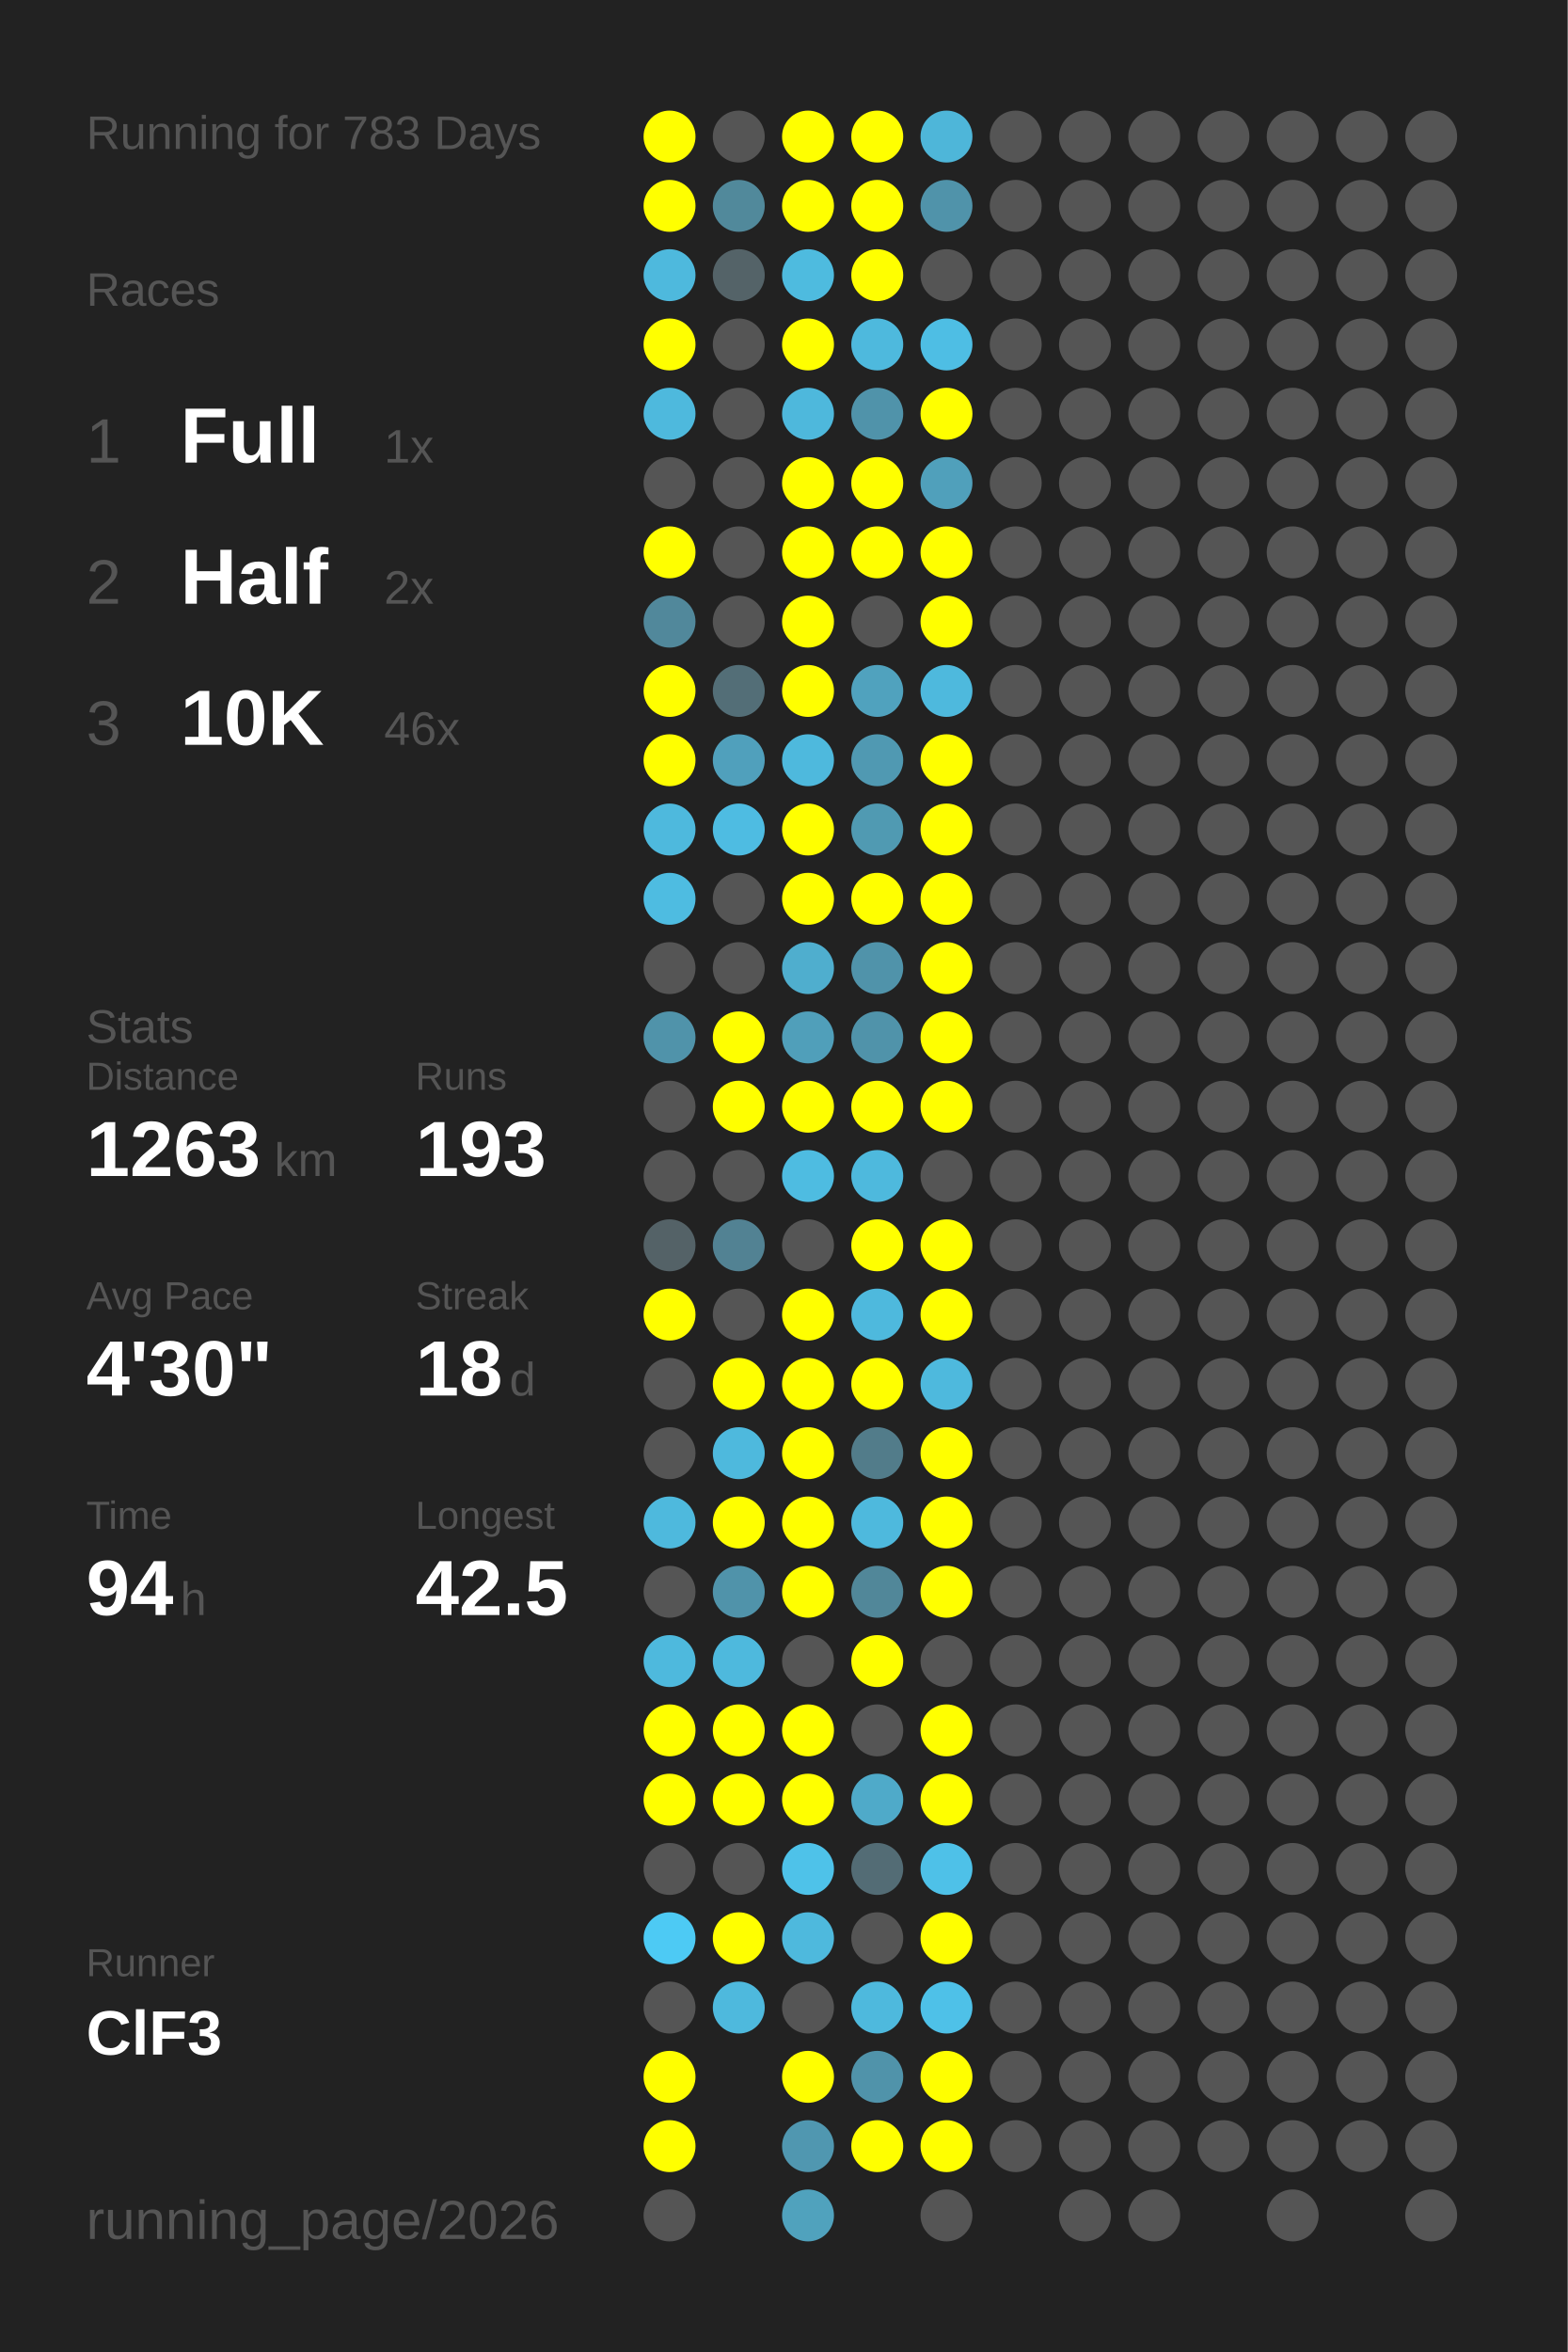
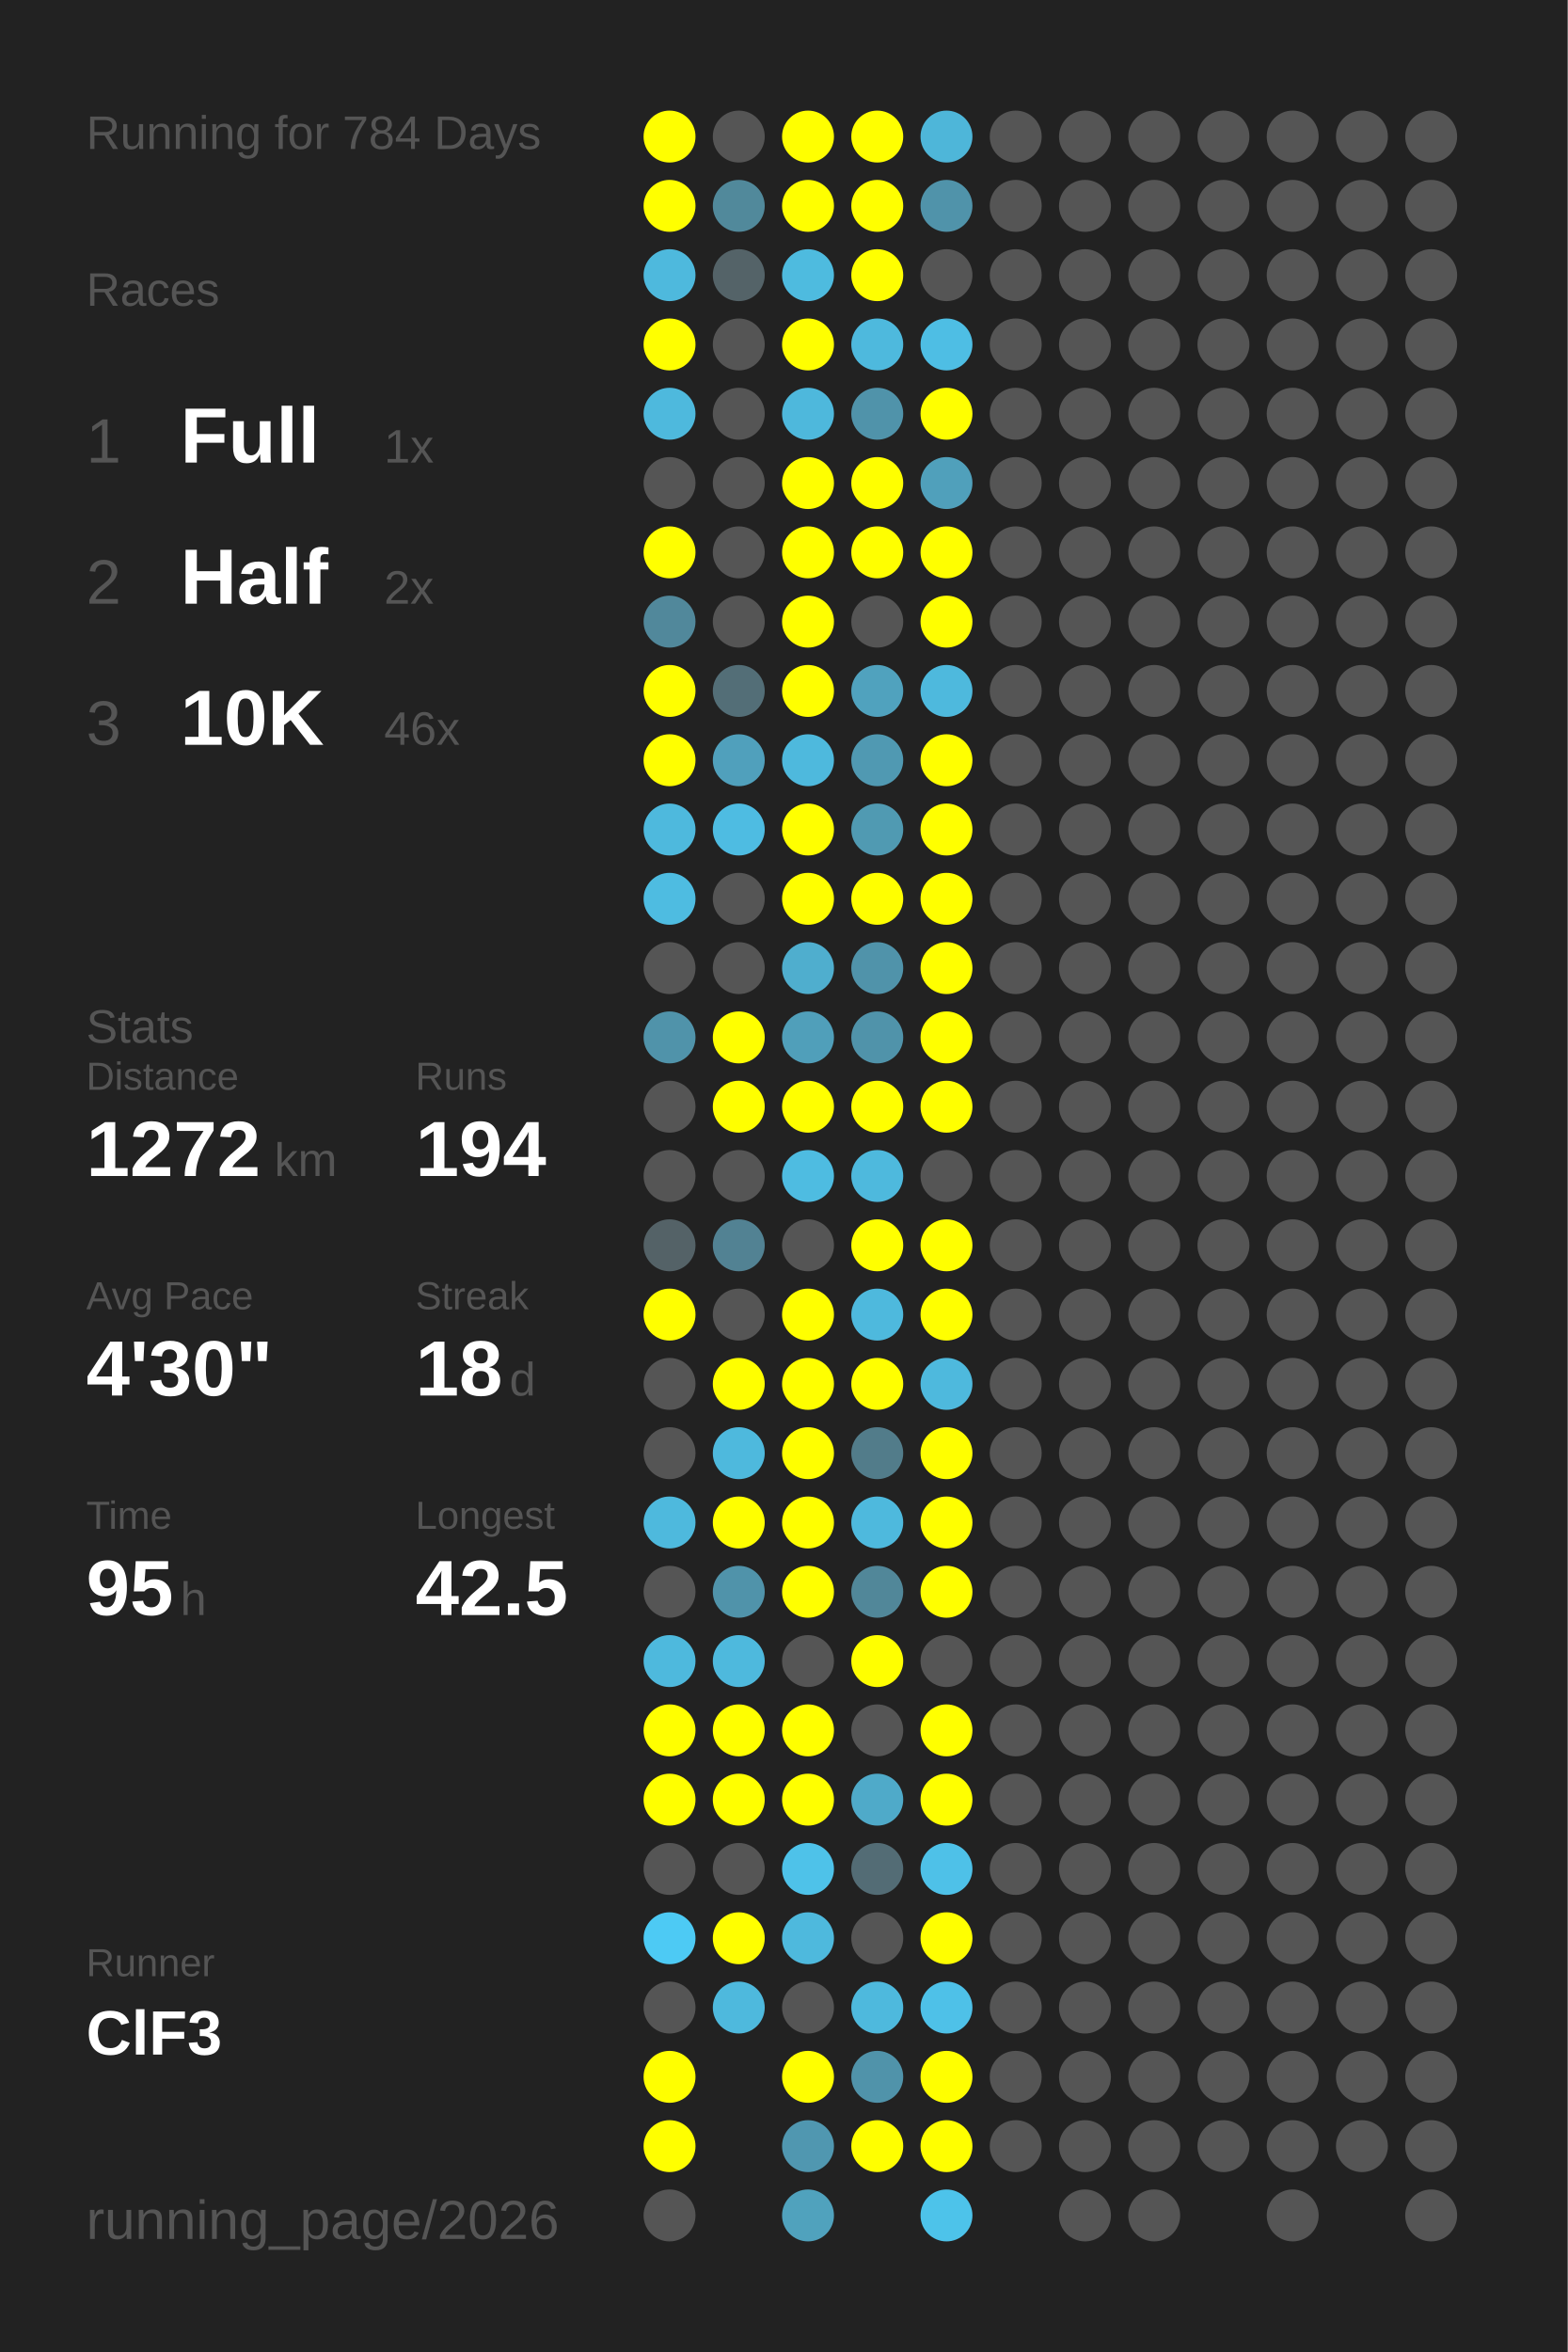
<svg xmlns="http://www.w3.org/2000/svg" baseProfile="full" height="300mm" version="1.1" viewBox="0,0,200,300" width="200mm">
  <defs />
  <rect fill="#222222" height="300" width="200" x="0" y="0" />
-   <text fill="#555555" style="font-size:6px; font-family:Arial;" x="11" y="19">Running for 783 Days</text>
+   <text fill="#555555" style="font-size:6px; font-family:Arial;" x="11" y="19">Running for 784 Days</text>
  <text fill="#555555" style="font-size:6px; font-family:Arial;" x="11" y="39">Races</text>
  <text fill="#555555" style="font-size:8px; font-family:Arial;" x="11" y="59">1</text>
  <text fill="#FFFFFF" style="font-size:10px; font-family:Arial; font-weight:bold;" x="23" y="59">Full</text>
  <text fill="#555555" style="font-size:6px; font-family:Arial;" x="49" y="59">1x</text>
  <text fill="#555555" style="font-size:8px; font-family:Arial;" x="11" y="77">2</text>
  <text fill="#FFFFFF" style="font-size:10px; font-family:Arial; font-weight:bold;" x="23" y="77">Half</text>
  <text fill="#555555" style="font-size:6px; font-family:Arial;" x="49" y="77">2x</text>
  <text fill="#555555" style="font-size:8px; font-family:Arial;" x="11" y="95">3</text>
  <text fill="#FFFFFF" style="font-size:10px; font-family:Arial; font-weight:bold;" x="23" y="95">10K</text>
  <text fill="#555555" style="font-size:6px; font-family:Arial;" x="49" y="95">46x</text>
  <text fill="#555555" style="font-size:6px; font-family:Arial;" x="11" y="133">Stats</text>
  <text fill="#555555" style="font-size:5px; font-family:Arial;" x="11" y="139">Distance</text>
-   <text fill="#FFFFFF" style="font-size:10px; font-family:Arial; font-weight:bold;" x="11" y="150">1263</text>
+   <text fill="#FFFFFF" style="font-size:10px; font-family:Arial; font-weight:bold;" x="11" y="150">1272</text>
  <text fill="#555555" style="font-size:6px; font-family:Arial;" x="35" y="150">km</text>
  <text fill="#555555" style="font-size:5px; font-family:Arial;" x="53" y="139">Runs</text>
-   <text fill="#FFFFFF" style="font-size:10px; font-family:Arial; font-weight:bold;" x="53" y="150">193</text>
+   <text fill="#FFFFFF" style="font-size:10px; font-family:Arial; font-weight:bold;" x="53" y="150">194</text>
  <text fill="#555555" style="font-size:5px; font-family:Arial;" x="11" y="167">Avg Pace</text>
  <text fill="#FFFFFF" style="font-size:10px; font-family:Arial; font-weight:bold;" x="11" y="178">4'30"</text>
  <text fill="#555555" style="font-size:5px; font-family:Arial;" x="53" y="167">Streak</text>
  <text fill="#FFFFFF" style="font-size:10px; font-family:Arial; font-weight:bold;" x="53" y="178">18</text>
  <text fill="#555555" style="font-size:6px; font-family:Arial;" x="65" y="178">d</text>
  <text fill="#555555" style="font-size:5px; font-family:Arial;" x="11" y="195">Time</text>
-   <text fill="#FFFFFF" style="font-size:10px; font-family:Arial; font-weight:bold;" x="11" y="206">94</text>
+   <text fill="#FFFFFF" style="font-size:10px; font-family:Arial; font-weight:bold;" x="11" y="206">95</text>
  <text fill="#555555" style="font-size:6px; font-family:Arial;" x="23" y="206">h</text>
  <text fill="#555555" style="font-size:5px; font-family:Arial;" x="53" y="195">Longest</text>
  <text fill="#FFFFFF" style="font-size:10px; font-family:Arial; font-weight:bold;" x="53" y="206">42.5</text>
  <text fill="#555555" style="font-size:5px; font-family:Arial;" x="11" y="252.065">Runner</text>
  <text fill="#FFFFFF" style="font-size:8px; font-family:Arial; font-weight:bold;" x="11" y="262.065">ClF3</text>
  <text fill="#555555" style="font-size:7px; font-family:Arial;" x="11" y="285.581">running_page/2026</text>
  <circle cx="85.417" cy="17.419" fill="#FFFF00" r="3.312" />
  <circle cx="85.417" cy="26.258" fill="#FFFF00" r="3.312" />
  <circle cx="85.417" cy="35.097" fill="#4eb9dd" r="3.312" />
  <circle cx="85.417" cy="43.935" fill="#FFFF00" r="3.312" />
  <circle cx="85.417" cy="52.774" fill="#4eb9dd" r="3.312" />
  <circle cx="85.417" cy="61.613" fill="#555555" r="3.312" />
  <circle cx="85.417" cy="70.452" fill="#FFFF00" r="3.312" />
  <circle cx="85.417" cy="79.29" fill="#51889b" r="3.312" />
  <circle cx="85.417" cy="88.129" fill="#FFFF00" r="3.312" />
  <circle cx="85.417" cy="96.968" fill="#FFFF00" r="3.312" />
  <circle cx="85.417" cy="105.806" fill="#4eb9dd" r="3.312" />
  <circle cx="85.417" cy="114.645" fill="#4ebce1" r="3.312" />
  <circle cx="85.417" cy="123.484" fill="#555555" r="3.312" />
  <circle cx="85.417" cy="132.323" fill="#5093aa" r="3.312" />
  <circle cx="85.417" cy="141.161" fill="#555555" r="3.312" />
  <circle cx="85.417" cy="150" fill="#555555" r="3.312" />
  <circle cx="85.417" cy="158.839" fill="#546267" r="3.312" />
  <circle cx="85.417" cy="167.677" fill="#FFFF00" r="3.312" />
  <circle cx="85.417" cy="176.516" fill="#555555" r="3.312" />
  <circle cx="85.417" cy="185.355" fill="#555555" r="3.312" />
  <circle cx="85.417" cy="194.194" fill="#4eb9dd" r="3.312" />
  <circle cx="85.417" cy="203.032" fill="#555555" r="3.312" />
  <circle cx="85.417" cy="211.871" fill="#4eb9dd" r="3.312" />
  <circle cx="85.417" cy="220.71" fill="#FFFF00" r="3.312" />
  <circle cx="85.417" cy="229.548" fill="#FFFF00" r="3.312" />
  <circle cx="85.417" cy="238.387" fill="#555555" r="3.312" />
  <circle cx="85.417" cy="247.226" fill="#4dcaf4" r="3.312" />
  <circle cx="85.417" cy="256.065" fill="#555555" r="3.312" />
  <circle cx="85.417" cy="264.903" fill="#FFFF00" r="3.312" />
  <circle cx="85.417" cy="273.742" fill="#FFFF00" r="3.312" />
  <circle cx="85.417" cy="282.581" fill="#555555" r="3.312" />
  <circle cx="94.25" cy="17.419" fill="#555555" r="3.312" />
  <circle cx="94.25" cy="26.258" fill="#51899b" r="3.312" />
  <circle cx="94.25" cy="35.097" fill="#546368" r="3.312" />
  <circle cx="94.25" cy="43.935" fill="#555555" r="3.312" />
  <circle cx="94.25" cy="52.774" fill="#555555" r="3.312" />
  <circle cx="94.25" cy="61.613" fill="#555555" r="3.312" />
  <circle cx="94.25" cy="70.452" fill="#555555" r="3.312" />
  <circle cx="94.25" cy="79.29" fill="#555555" r="3.312" />
  <circle cx="94.25" cy="88.129" fill="#536e77" r="3.312" />
  <circle cx="94.25" cy="96.968" fill="#50a0bc" r="3.312" />
  <circle cx="94.25" cy="105.806" fill="#4ebce2" r="3.312" />
  <circle cx="94.25" cy="114.645" fill="#555555" r="3.312" />
  <circle cx="94.25" cy="123.484" fill="#555555" r="3.312" />
  <circle cx="94.25" cy="132.323" fill="#FFFF00" r="3.312" />
  <circle cx="94.25" cy="141.161" fill="#FFFF00" r="3.312" />
  <circle cx="94.25" cy="150" fill="#555555" r="3.312" />
  <circle cx="94.25" cy="158.839" fill="#528293" r="3.312" />
  <circle cx="94.25" cy="167.677" fill="#555555" r="3.312" />
  <circle cx="94.25" cy="176.516" fill="#FFFF00" r="3.312" />
  <circle cx="94.25" cy="185.355" fill="#4eb9dd" r="3.312" />
  <circle cx="94.25" cy="194.194" fill="#FFFF00" r="3.312" />
  <circle cx="94.25" cy="203.032" fill="#5093aa" r="3.312" />
  <circle cx="94.25" cy="211.871" fill="#4eb9dd" r="3.312" />
  <circle cx="94.25" cy="220.71" fill="#FFFF00" r="3.312" />
  <circle cx="94.25" cy="229.548" fill="#FFFF00" r="3.312" />
  <circle cx="94.25" cy="238.387" fill="#555555" r="3.312" />
  <circle cx="94.25" cy="247.226" fill="#FFFF00" r="3.312" />
  <circle cx="94.25" cy="256.065" fill="#4eb9dd" r="3.312" />
  <circle cx="103.083" cy="17.419" fill="#FFFF00" r="3.312" />
  <circle cx="103.083" cy="26.258" fill="#FFFF00" r="3.312" />
  <circle cx="103.083" cy="35.097" fill="#4ebbdf" r="3.312" />
  <circle cx="103.083" cy="43.935" fill="#FFFF00" r="3.312" />
  <circle cx="103.083" cy="52.774" fill="#4eb8dc" r="3.312" />
  <circle cx="103.083" cy="61.613" fill="#FFFF00" r="3.312" />
  <circle cx="103.083" cy="70.452" fill="#FFFF00" r="3.312" />
  <circle cx="103.083" cy="79.29" fill="#FFFF00" r="3.312" />
  <circle cx="103.083" cy="88.129" fill="#FFFF00" r="3.312" />
  <circle cx="103.083" cy="96.968" fill="#4eb9dd" r="3.312" />
  <circle cx="103.083" cy="105.806" fill="#FFFF00" r="3.312" />
  <circle cx="103.083" cy="114.645" fill="#FFFF00" r="3.312" />
  <circle cx="103.083" cy="123.484" fill="#4faece" r="3.312" />
  <circle cx="103.083" cy="132.323" fill="#509fba" r="3.312" />
  <circle cx="103.083" cy="141.161" fill="#FFFF00" r="3.312" />
  <circle cx="103.083" cy="150" fill="#4ebce1" r="3.312" />
  <circle cx="103.083" cy="158.839" fill="#555555" r="3.312" />
  <circle cx="103.083" cy="167.677" fill="#FFFF00" r="3.312" />
  <circle cx="103.083" cy="176.516" fill="#FFFF00" r="3.312" />
  <circle cx="103.083" cy="185.355" fill="#FFFF00" r="3.312" />
  <circle cx="103.083" cy="194.194" fill="#FFFF00" r="3.312" />
  <circle cx="103.083" cy="203.032" fill="#FFFF00" r="3.312" />
  <circle cx="103.083" cy="211.871" fill="#555555" r="3.312" />
  <circle cx="103.083" cy="220.71" fill="#FFFF00" r="3.312" />
  <circle cx="103.083" cy="229.548" fill="#FFFF00" r="3.312" />
  <circle cx="103.083" cy="238.387" fill="#4ec2e9" r="3.312" />
  <circle cx="103.083" cy="247.226" fill="#4eb9dd" r="3.312" />
  <circle cx="103.083" cy="256.065" fill="#555555" r="3.312" />
  <circle cx="103.083" cy="264.903" fill="#FFFF00" r="3.312" />
  <circle cx="103.083" cy="273.742" fill="#5097b0" r="3.312" />
  <circle cx="103.083" cy="282.581" fill="#50a2bd" r="3.312" />
  <circle cx="111.917" cy="17.419" fill="#FFFF00" r="3.312" />
  <circle cx="111.917" cy="26.258" fill="#FFFF00" r="3.312" />
  <circle cx="111.917" cy="35.097" fill="#FFFF00" r="3.312" />
  <circle cx="111.917" cy="43.935" fill="#4eb9dd" r="3.312" />
  <circle cx="111.917" cy="52.774" fill="#5093aa" r="3.312" />
  <circle cx="111.917" cy="61.613" fill="#FFFF00" r="3.312" />
  <circle cx="111.917" cy="70.452" fill="#FFFF00" r="3.312" />
  <circle cx="111.917" cy="79.29" fill="#555555" r="3.312" />
  <circle cx="111.917" cy="88.129" fill="#50a2be" r="3.312" />
  <circle cx="111.917" cy="96.968" fill="#5099b2" r="3.312" />
  <circle cx="111.917" cy="105.806" fill="#509ab2" r="3.312" />
  <circle cx="111.917" cy="114.645" fill="#FFFF00" r="3.312" />
  <circle cx="111.917" cy="123.484" fill="#5093aa" r="3.312" />
  <circle cx="111.917" cy="132.323" fill="#5093aa" r="3.312" />
  <circle cx="111.917" cy="141.161" fill="#FFFF00" r="3.312" />
  <circle cx="111.917" cy="150" fill="#4eb9dd" r="3.312" />
  <circle cx="111.917" cy="158.839" fill="#FFFF00" r="3.312" />
  <circle cx="111.917" cy="167.677" fill="#4eb9dd" r="3.312" />
  <circle cx="111.917" cy="176.516" fill="#FFFF00" r="3.312" />
  <circle cx="111.917" cy="185.355" fill="#527c8a" r="3.312" />
  <circle cx="111.917" cy="194.194" fill="#4eb9dd" r="3.312" />
  <circle cx="111.917" cy="203.032" fill="#518799" r="3.312" />
  <circle cx="111.917" cy="211.871" fill="#FFFF00" r="3.312" />
  <circle cx="111.917" cy="220.71" fill="#555555" r="3.312" />
  <circle cx="111.917" cy="229.548" fill="#4faac9" r="3.312" />
  <circle cx="111.917" cy="238.387" fill="#536c75" r="3.312" />
  <circle cx="111.917" cy="247.226" fill="#555555" r="3.312" />
  <circle cx="111.917" cy="256.065" fill="#4eb9dd" r="3.312" />
  <circle cx="111.917" cy="264.903" fill="#5093aa" r="3.312" />
  <circle cx="111.917" cy="273.742" fill="#FFFF00" r="3.312" />
  <circle cx="120.75" cy="17.419" fill="#4eb6d9" r="3.312" />
  <circle cx="120.75" cy="26.258" fill="#5093aa" r="3.312" />
  <circle cx="120.75" cy="35.097" fill="#555555" r="3.312" />
  <circle cx="120.75" cy="43.935" fill="#4ebee4" r="3.312" />
  <circle cx="120.75" cy="52.774" fill="#FFFF00" r="3.312" />
  <circle cx="120.75" cy="61.613" fill="#50a0bb" r="3.312" />
  <circle cx="120.75" cy="70.452" fill="#FFFF00" r="3.312" />
  <circle cx="120.75" cy="79.29" fill="#FFFF00" r="3.312" />
  <circle cx="120.75" cy="88.129" fill="#4eb9dd" r="3.312" />
  <circle cx="120.75" cy="96.968" fill="#FFFF00" r="3.312" />
  <circle cx="120.75" cy="105.806" fill="#FFFF00" r="3.312" />
  <circle cx="120.75" cy="114.645" fill="#FFFF00" r="3.312" />
  <circle cx="120.75" cy="123.484" fill="#FFFF00" r="3.312" />
  <circle cx="120.75" cy="132.323" fill="#FFFF00" r="3.312" />
  <circle cx="120.75" cy="141.161" fill="#FFFF00" r="3.312" />
  <circle cx="120.75" cy="150" fill="#555555" r="3.312" />
  <circle cx="120.75" cy="158.839" fill="#FFFF00" r="3.312" />
  <circle cx="120.75" cy="167.677" fill="#FFFF00" r="3.312" />
  <circle cx="120.75" cy="176.516" fill="#4eb9dd" r="3.312" />
  <circle cx="120.75" cy="185.355" fill="#FFFF00" r="3.312" />
  <circle cx="120.75" cy="194.194" fill="#FFFF00" r="3.312" />
  <circle cx="120.75" cy="203.032" fill="#FFFF00" r="3.312" />
  <circle cx="120.75" cy="211.871" fill="#555555" r="3.312" />
  <circle cx="120.75" cy="220.71" fill="#FFFF00" r="3.312" />
  <circle cx="120.75" cy="229.548" fill="#FFFF00" r="3.312" />
  <circle cx="120.75" cy="238.387" fill="#4ec1e8" r="3.312" />
  <circle cx="120.75" cy="247.226" fill="#FFFF00" r="3.312" />
  <circle cx="120.75" cy="256.065" fill="#4ec1e8" r="3.312" />
  <circle cx="120.75" cy="264.903" fill="#FFFF00" r="3.312" />
  <circle cx="120.75" cy="273.742" fill="#FFFF00" r="3.312" />
-   <circle cx="120.75" cy="282.581" fill="#555555" r="3.312" />
+   <circle cx="120.75" cy="282.581" fill="#4dc3ea" r="3.312" />
  <circle cx="129.583" cy="17.419" fill="#555555" r="3.312" />
  <circle cx="129.583" cy="26.258" fill="#555555" r="3.312" />
  <circle cx="129.583" cy="35.097" fill="#555555" r="3.312" />
  <circle cx="129.583" cy="43.935" fill="#555555" r="3.312" />
  <circle cx="129.583" cy="52.774" fill="#555555" r="3.312" />
  <circle cx="129.583" cy="61.613" fill="#555555" r="3.312" />
  <circle cx="129.583" cy="70.452" fill="#555555" r="3.312" />
  <circle cx="129.583" cy="79.29" fill="#555555" r="3.312" />
  <circle cx="129.583" cy="88.129" fill="#555555" r="3.312" />
  <circle cx="129.583" cy="96.968" fill="#555555" r="3.312" />
  <circle cx="129.583" cy="105.806" fill="#555555" r="3.312" />
  <circle cx="129.583" cy="114.645" fill="#555555" r="3.312" />
  <circle cx="129.583" cy="123.484" fill="#555555" r="3.312" />
  <circle cx="129.583" cy="132.323" fill="#555555" r="3.312" />
  <circle cx="129.583" cy="141.161" fill="#555555" r="3.312" />
  <circle cx="129.583" cy="150" fill="#555555" r="3.312" />
  <circle cx="129.583" cy="158.839" fill="#555555" r="3.312" />
  <circle cx="129.583" cy="167.677" fill="#555555" r="3.312" />
  <circle cx="129.583" cy="176.516" fill="#555555" r="3.312" />
  <circle cx="129.583" cy="185.355" fill="#555555" r="3.312" />
  <circle cx="129.583" cy="194.194" fill="#555555" r="3.312" />
  <circle cx="129.583" cy="203.032" fill="#555555" r="3.312" />
  <circle cx="129.583" cy="211.871" fill="#555555" r="3.312" />
  <circle cx="129.583" cy="220.71" fill="#555555" r="3.312" />
  <circle cx="129.583" cy="229.548" fill="#555555" r="3.312" />
  <circle cx="129.583" cy="238.387" fill="#555555" r="3.312" />
  <circle cx="129.583" cy="247.226" fill="#555555" r="3.312" />
  <circle cx="129.583" cy="256.065" fill="#555555" r="3.312" />
  <circle cx="129.583" cy="264.903" fill="#555555" r="3.312" />
  <circle cx="129.583" cy="273.742" fill="#555555" r="3.312" />
  <circle cx="138.417" cy="17.419" fill="#555555" r="3.312" />
  <circle cx="138.417" cy="26.258" fill="#555555" r="3.312" />
  <circle cx="138.417" cy="35.097" fill="#555555" r="3.312" />
  <circle cx="138.417" cy="43.935" fill="#555555" r="3.312" />
  <circle cx="138.417" cy="52.774" fill="#555555" r="3.312" />
  <circle cx="138.417" cy="61.613" fill="#555555" r="3.312" />
  <circle cx="138.417" cy="70.452" fill="#555555" r="3.312" />
  <circle cx="138.417" cy="79.29" fill="#555555" r="3.312" />
  <circle cx="138.417" cy="88.129" fill="#555555" r="3.312" />
  <circle cx="138.417" cy="96.968" fill="#555555" r="3.312" />
  <circle cx="138.417" cy="105.806" fill="#555555" r="3.312" />
  <circle cx="138.417" cy="114.645" fill="#555555" r="3.312" />
  <circle cx="138.417" cy="123.484" fill="#555555" r="3.312" />
  <circle cx="138.417" cy="132.323" fill="#555555" r="3.312" />
  <circle cx="138.417" cy="141.161" fill="#555555" r="3.312" />
  <circle cx="138.417" cy="150" fill="#555555" r="3.312" />
  <circle cx="138.417" cy="158.839" fill="#555555" r="3.312" />
  <circle cx="138.417" cy="167.677" fill="#555555" r="3.312" />
  <circle cx="138.417" cy="176.516" fill="#555555" r="3.312" />
  <circle cx="138.417" cy="185.355" fill="#555555" r="3.312" />
  <circle cx="138.417" cy="194.194" fill="#555555" r="3.312" />
  <circle cx="138.417" cy="203.032" fill="#555555" r="3.312" />
  <circle cx="138.417" cy="211.871" fill="#555555" r="3.312" />
  <circle cx="138.417" cy="220.71" fill="#555555" r="3.312" />
  <circle cx="138.417" cy="229.548" fill="#555555" r="3.312" />
  <circle cx="138.417" cy="238.387" fill="#555555" r="3.312" />
  <circle cx="138.417" cy="247.226" fill="#555555" r="3.312" />
  <circle cx="138.417" cy="256.065" fill="#555555" r="3.312" />
  <circle cx="138.417" cy="264.903" fill="#555555" r="3.312" />
  <circle cx="138.417" cy="273.742" fill="#555555" r="3.312" />
  <circle cx="138.417" cy="282.581" fill="#555555" r="3.312" />
  <circle cx="147.25" cy="17.419" fill="#555555" r="3.312" />
  <circle cx="147.25" cy="26.258" fill="#555555" r="3.312" />
  <circle cx="147.25" cy="35.097" fill="#555555" r="3.312" />
  <circle cx="147.25" cy="43.935" fill="#555555" r="3.312" />
  <circle cx="147.25" cy="52.774" fill="#555555" r="3.312" />
  <circle cx="147.25" cy="61.613" fill="#555555" r="3.312" />
  <circle cx="147.25" cy="70.452" fill="#555555" r="3.312" />
  <circle cx="147.25" cy="79.29" fill="#555555" r="3.312" />
  <circle cx="147.25" cy="88.129" fill="#555555" r="3.312" />
  <circle cx="147.25" cy="96.968" fill="#555555" r="3.312" />
  <circle cx="147.25" cy="105.806" fill="#555555" r="3.312" />
  <circle cx="147.25" cy="114.645" fill="#555555" r="3.312" />
  <circle cx="147.25" cy="123.484" fill="#555555" r="3.312" />
  <circle cx="147.25" cy="132.323" fill="#555555" r="3.312" />
  <circle cx="147.25" cy="141.161" fill="#555555" r="3.312" />
  <circle cx="147.25" cy="150" fill="#555555" r="3.312" />
  <circle cx="147.25" cy="158.839" fill="#555555" r="3.312" />
  <circle cx="147.25" cy="167.677" fill="#555555" r="3.312" />
  <circle cx="147.25" cy="176.516" fill="#555555" r="3.312" />
  <circle cx="147.25" cy="185.355" fill="#555555" r="3.312" />
  <circle cx="147.25" cy="194.194" fill="#555555" r="3.312" />
  <circle cx="147.25" cy="203.032" fill="#555555" r="3.312" />
  <circle cx="147.25" cy="211.871" fill="#555555" r="3.312" />
  <circle cx="147.25" cy="220.71" fill="#555555" r="3.312" />
  <circle cx="147.25" cy="229.548" fill="#555555" r="3.312" />
  <circle cx="147.25" cy="238.387" fill="#555555" r="3.312" />
  <circle cx="147.25" cy="247.226" fill="#555555" r="3.312" />
  <circle cx="147.25" cy="256.065" fill="#555555" r="3.312" />
  <circle cx="147.25" cy="264.903" fill="#555555" r="3.312" />
  <circle cx="147.25" cy="273.742" fill="#555555" r="3.312" />
  <circle cx="147.25" cy="282.581" fill="#555555" r="3.312" />
  <circle cx="156.083" cy="17.419" fill="#555555" r="3.312" />
  <circle cx="156.083" cy="26.258" fill="#555555" r="3.312" />
  <circle cx="156.083" cy="35.097" fill="#555555" r="3.312" />
  <circle cx="156.083" cy="43.935" fill="#555555" r="3.312" />
  <circle cx="156.083" cy="52.774" fill="#555555" r="3.312" />
  <circle cx="156.083" cy="61.613" fill="#555555" r="3.312" />
  <circle cx="156.083" cy="70.452" fill="#555555" r="3.312" />
  <circle cx="156.083" cy="79.29" fill="#555555" r="3.312" />
  <circle cx="156.083" cy="88.129" fill="#555555" r="3.312" />
  <circle cx="156.083" cy="96.968" fill="#555555" r="3.312" />
  <circle cx="156.083" cy="105.806" fill="#555555" r="3.312" />
  <circle cx="156.083" cy="114.645" fill="#555555" r="3.312" />
  <circle cx="156.083" cy="123.484" fill="#555555" r="3.312" />
  <circle cx="156.083" cy="132.323" fill="#555555" r="3.312" />
  <circle cx="156.083" cy="141.161" fill="#555555" r="3.312" />
  <circle cx="156.083" cy="150" fill="#555555" r="3.312" />
  <circle cx="156.083" cy="158.839" fill="#555555" r="3.312" />
  <circle cx="156.083" cy="167.677" fill="#555555" r="3.312" />
  <circle cx="156.083" cy="176.516" fill="#555555" r="3.312" />
  <circle cx="156.083" cy="185.355" fill="#555555" r="3.312" />
  <circle cx="156.083" cy="194.194" fill="#555555" r="3.312" />
  <circle cx="156.083" cy="203.032" fill="#555555" r="3.312" />
  <circle cx="156.083" cy="211.871" fill="#555555" r="3.312" />
  <circle cx="156.083" cy="220.71" fill="#555555" r="3.312" />
  <circle cx="156.083" cy="229.548" fill="#555555" r="3.312" />
  <circle cx="156.083" cy="238.387" fill="#555555" r="3.312" />
  <circle cx="156.083" cy="247.226" fill="#555555" r="3.312" />
  <circle cx="156.083" cy="256.065" fill="#555555" r="3.312" />
  <circle cx="156.083" cy="264.903" fill="#555555" r="3.312" />
  <circle cx="156.083" cy="273.742" fill="#555555" r="3.312" />
  <circle cx="164.917" cy="17.419" fill="#555555" r="3.312" />
  <circle cx="164.917" cy="26.258" fill="#555555" r="3.312" />
  <circle cx="164.917" cy="35.097" fill="#555555" r="3.312" />
  <circle cx="164.917" cy="43.935" fill="#555555" r="3.312" />
  <circle cx="164.917" cy="52.774" fill="#555555" r="3.312" />
  <circle cx="164.917" cy="61.613" fill="#555555" r="3.312" />
  <circle cx="164.917" cy="70.452" fill="#555555" r="3.312" />
  <circle cx="164.917" cy="79.29" fill="#555555" r="3.312" />
  <circle cx="164.917" cy="88.129" fill="#555555" r="3.312" />
  <circle cx="164.917" cy="96.968" fill="#555555" r="3.312" />
  <circle cx="164.917" cy="105.806" fill="#555555" r="3.312" />
  <circle cx="164.917" cy="114.645" fill="#555555" r="3.312" />
  <circle cx="164.917" cy="123.484" fill="#555555" r="3.312" />
  <circle cx="164.917" cy="132.323" fill="#555555" r="3.312" />
  <circle cx="164.917" cy="141.161" fill="#555555" r="3.312" />
  <circle cx="164.917" cy="150" fill="#555555" r="3.312" />
  <circle cx="164.917" cy="158.839" fill="#555555" r="3.312" />
  <circle cx="164.917" cy="167.677" fill="#555555" r="3.312" />
  <circle cx="164.917" cy="176.516" fill="#555555" r="3.312" />
  <circle cx="164.917" cy="185.355" fill="#555555" r="3.312" />
  <circle cx="164.917" cy="194.194" fill="#555555" r="3.312" />
  <circle cx="164.917" cy="203.032" fill="#555555" r="3.312" />
  <circle cx="164.917" cy="211.871" fill="#555555" r="3.312" />
  <circle cx="164.917" cy="220.71" fill="#555555" r="3.312" />
  <circle cx="164.917" cy="229.548" fill="#555555" r="3.312" />
  <circle cx="164.917" cy="238.387" fill="#555555" r="3.312" />
  <circle cx="164.917" cy="247.226" fill="#555555" r="3.312" />
  <circle cx="164.917" cy="256.065" fill="#555555" r="3.312" />
  <circle cx="164.917" cy="264.903" fill="#555555" r="3.312" />
  <circle cx="164.917" cy="273.742" fill="#555555" r="3.312" />
  <circle cx="164.917" cy="282.581" fill="#555555" r="3.312" />
  <circle cx="173.75" cy="17.419" fill="#555555" r="3.312" />
  <circle cx="173.75" cy="26.258" fill="#555555" r="3.312" />
  <circle cx="173.75" cy="35.097" fill="#555555" r="3.312" />
  <circle cx="173.75" cy="43.935" fill="#555555" r="3.312" />
  <circle cx="173.75" cy="52.774" fill="#555555" r="3.312" />
  <circle cx="173.75" cy="61.613" fill="#555555" r="3.312" />
  <circle cx="173.75" cy="70.452" fill="#555555" r="3.312" />
  <circle cx="173.75" cy="79.29" fill="#555555" r="3.312" />
  <circle cx="173.75" cy="88.129" fill="#555555" r="3.312" />
  <circle cx="173.75" cy="96.968" fill="#555555" r="3.312" />
  <circle cx="173.75" cy="105.806" fill="#555555" r="3.312" />
  <circle cx="173.75" cy="114.645" fill="#555555" r="3.312" />
  <circle cx="173.75" cy="123.484" fill="#555555" r="3.312" />
  <circle cx="173.75" cy="132.323" fill="#555555" r="3.312" />
  <circle cx="173.75" cy="141.161" fill="#555555" r="3.312" />
  <circle cx="173.75" cy="150" fill="#555555" r="3.312" />
  <circle cx="173.75" cy="158.839" fill="#555555" r="3.312" />
  <circle cx="173.75" cy="167.677" fill="#555555" r="3.312" />
  <circle cx="173.75" cy="176.516" fill="#555555" r="3.312" />
  <circle cx="173.75" cy="185.355" fill="#555555" r="3.312" />
  <circle cx="173.75" cy="194.194" fill="#555555" r="3.312" />
  <circle cx="173.75" cy="203.032" fill="#555555" r="3.312" />
  <circle cx="173.75" cy="211.871" fill="#555555" r="3.312" />
  <circle cx="173.75" cy="220.71" fill="#555555" r="3.312" />
  <circle cx="173.75" cy="229.548" fill="#555555" r="3.312" />
  <circle cx="173.75" cy="238.387" fill="#555555" r="3.312" />
  <circle cx="173.75" cy="247.226" fill="#555555" r="3.312" />
  <circle cx="173.75" cy="256.065" fill="#555555" r="3.312" />
  <circle cx="173.75" cy="264.903" fill="#555555" r="3.312" />
  <circle cx="173.75" cy="273.742" fill="#555555" r="3.312" />
  <circle cx="182.583" cy="17.419" fill="#555555" r="3.312" />
  <circle cx="182.583" cy="26.258" fill="#555555" r="3.312" />
  <circle cx="182.583" cy="35.097" fill="#555555" r="3.312" />
  <circle cx="182.583" cy="43.935" fill="#555555" r="3.312" />
  <circle cx="182.583" cy="52.774" fill="#555555" r="3.312" />
  <circle cx="182.583" cy="61.613" fill="#555555" r="3.312" />
  <circle cx="182.583" cy="70.452" fill="#555555" r="3.312" />
  <circle cx="182.583" cy="79.29" fill="#555555" r="3.312" />
  <circle cx="182.583" cy="88.129" fill="#555555" r="3.312" />
  <circle cx="182.583" cy="96.968" fill="#555555" r="3.312" />
  <circle cx="182.583" cy="105.806" fill="#555555" r="3.312" />
  <circle cx="182.583" cy="114.645" fill="#555555" r="3.312" />
  <circle cx="182.583" cy="123.484" fill="#555555" r="3.312" />
  <circle cx="182.583" cy="132.323" fill="#555555" r="3.312" />
  <circle cx="182.583" cy="141.161" fill="#555555" r="3.312" />
  <circle cx="182.583" cy="150" fill="#555555" r="3.312" />
  <circle cx="182.583" cy="158.839" fill="#555555" r="3.312" />
  <circle cx="182.583" cy="167.677" fill="#555555" r="3.312" />
  <circle cx="182.583" cy="176.516" fill="#555555" r="3.312" />
  <circle cx="182.583" cy="185.355" fill="#555555" r="3.312" />
  <circle cx="182.583" cy="194.194" fill="#555555" r="3.312" />
  <circle cx="182.583" cy="203.032" fill="#555555" r="3.312" />
  <circle cx="182.583" cy="211.871" fill="#555555" r="3.312" />
  <circle cx="182.583" cy="220.71" fill="#555555" r="3.312" />
  <circle cx="182.583" cy="229.548" fill="#555555" r="3.312" />
  <circle cx="182.583" cy="238.387" fill="#555555" r="3.312" />
  <circle cx="182.583" cy="247.226" fill="#555555" r="3.312" />
  <circle cx="182.583" cy="256.065" fill="#555555" r="3.312" />
  <circle cx="182.583" cy="264.903" fill="#555555" r="3.312" />
  <circle cx="182.583" cy="273.742" fill="#555555" r="3.312" />
  <circle cx="182.583" cy="282.581" fill="#555555" r="3.312" />
</svg>
